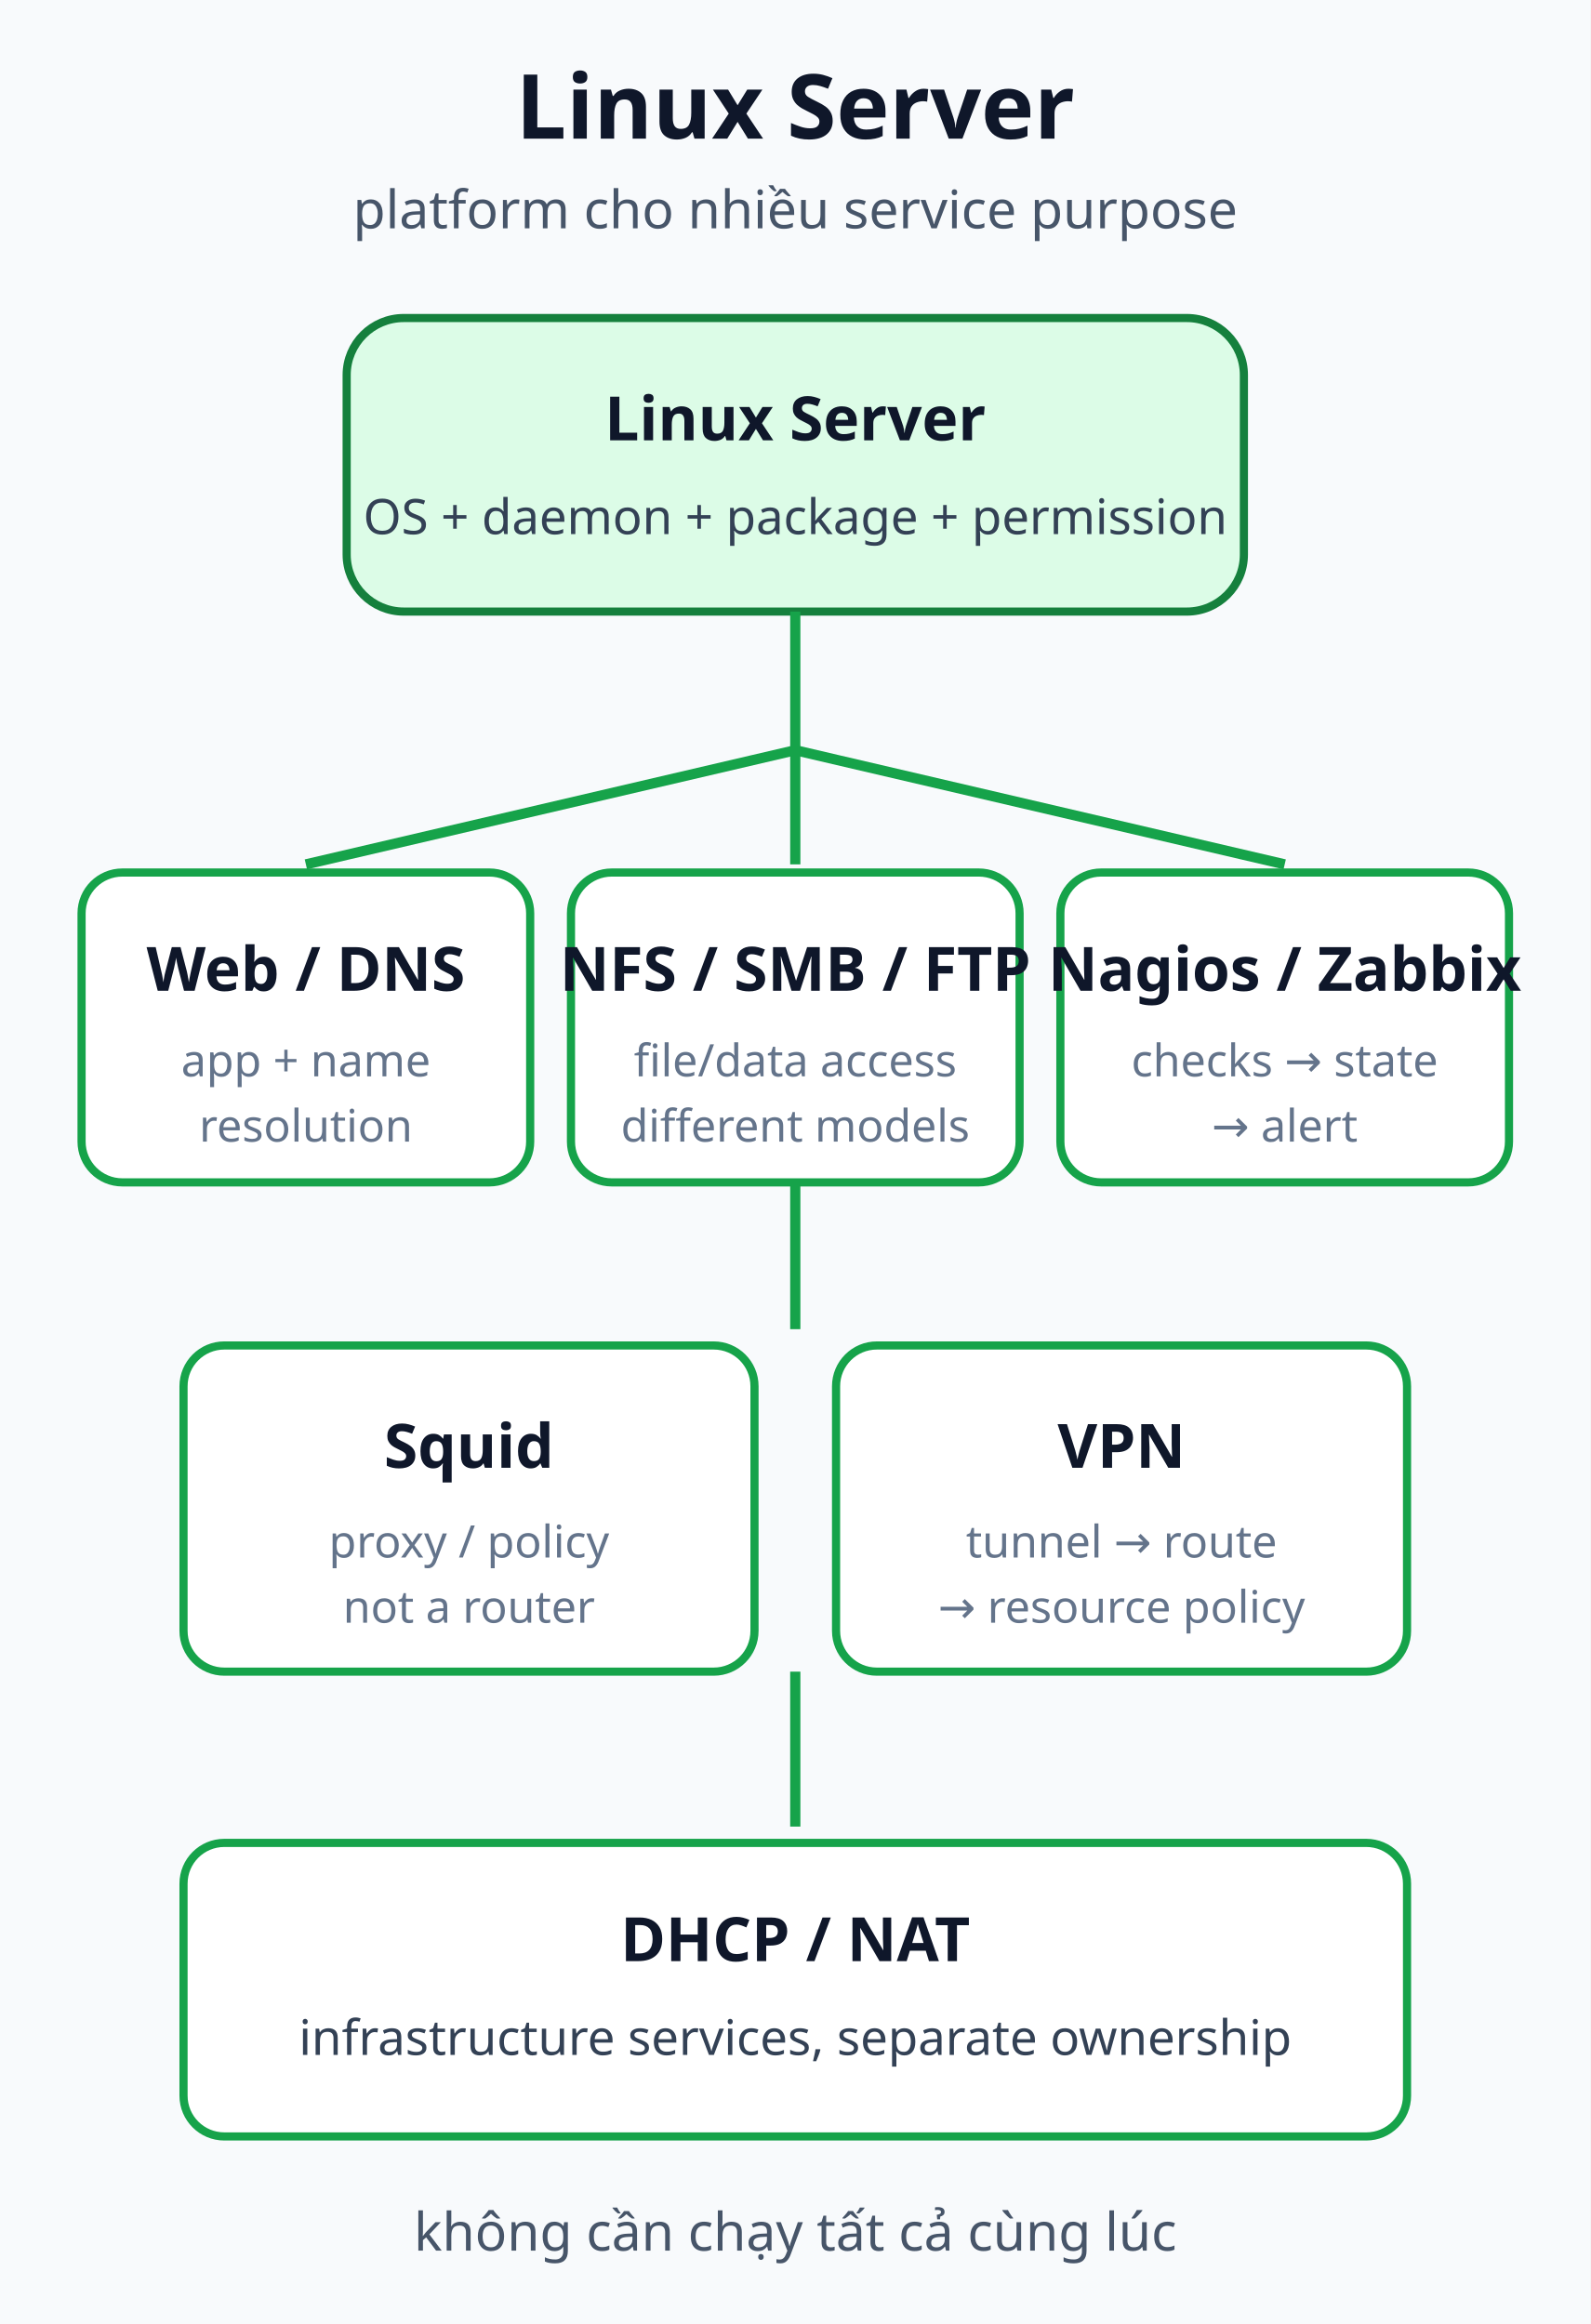
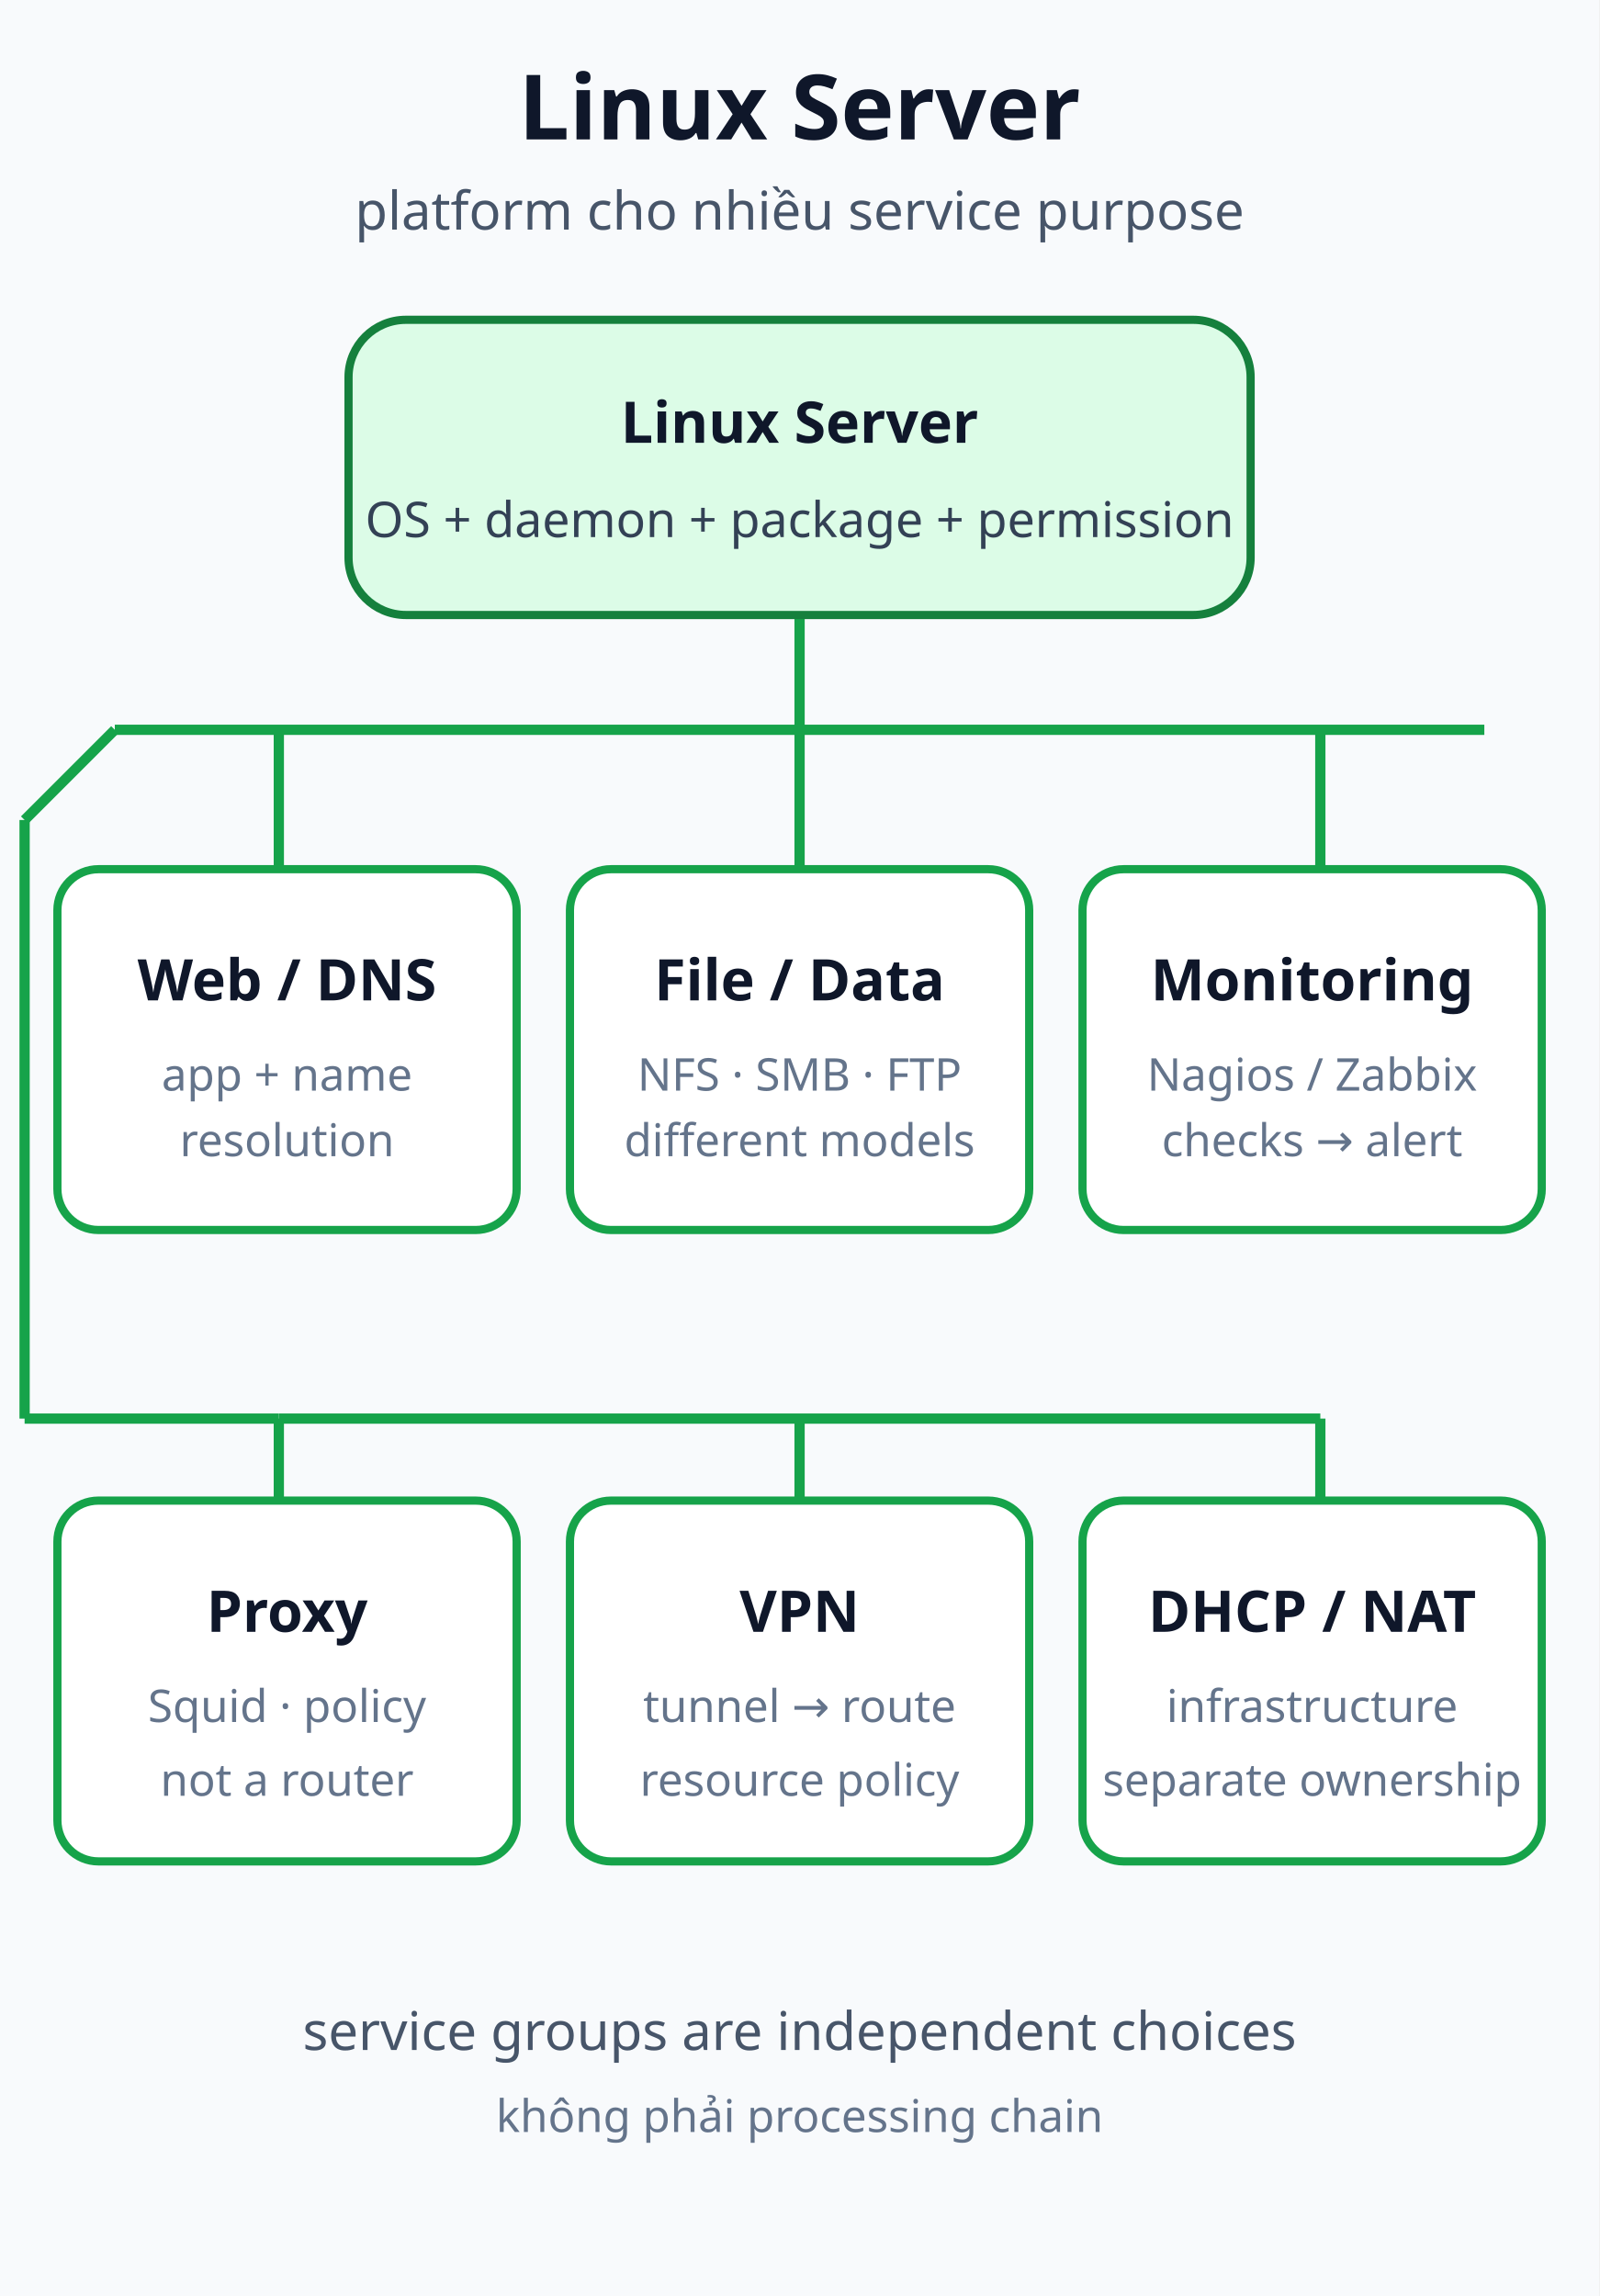
- <svg xmlns="http://www.w3.org/2000/svg" viewBox="0 0 390 570" role="img" aria-labelledby="title desc">
+ <svg xmlns="http://www.w3.org/2000/svg" viewBox="0 0 390 560" role="img" aria-labelledby="title desc">
  <style>
    .bg{fill:#f8fafc}.title{font:700 22px sans-serif;fill:#0f172a}.sub{font:13px sans-serif;fill:#475569}
    .core{fill:#dcfce7;stroke:#15803d;stroke-width:2;rx:14}.svc{fill:#fff;stroke:#16a34a;stroke-width:2;rx:10}
-     .h{font:700 15px sans-serif;fill:#0f172a}.t{font:12px sans-serif;fill:#334155}.small{font:11px sans-serif;fill:#64748b}
-     .line{stroke:#16a34a;stroke-width:2.5}
+     .h{font:700 14px sans-serif;fill:#0f172a}.t{font:12px sans-serif;fill:#334155}.small{font:11px sans-serif;fill:#64748b}
+     .line{stroke:#16a34a;stroke-width:2.5;fill:none}
  </style>
-   <rect class="bg" width="390" height="570" />
+   <rect class="bg" width="390" height="560" />
+   <line class="line" x1="195" y1="150" x2="195" y2="178" />
+   <line class="line" x1="28" y1="178" x2="362" y2="178" />
+   <line class="line" x1="68" y1="178" x2="68" y2="212" />
+   <line class="line" x1="195" y1="178" x2="195" y2="212" />
+   <line class="line" x1="322" y1="178" x2="322" y2="212" />
+   <line class="line" x1="28" y1="178" x2="6" y2="200" />
+   <line class="line" x1="6" y1="200" x2="6" y2="346" />
+   <line class="line" x1="6" y1="346" x2="68" y2="346" />
+   <line class="line" x1="68" y1="346" x2="322" y2="346" />
+   <line class="line" x1="68" y1="346" x2="68" y2="366" />
+   <line class="line" x1="195" y1="346" x2="195" y2="366" />
+   <line class="line" x1="322" y1="346" x2="322" y2="366" />
+   <rect class="core" x="85" y="78" width="220" height="72" />
+   <rect class="svc" x="14" y="212" width="112" height="88" />
+   <rect class="svc" x="139" y="212" width="112" height="88" />
+   <rect class="svc" x="264" y="212" width="112" height="88" />
+   <rect class="svc" x="14" y="366" width="112" height="88" />
+   <rect class="svc" x="139" y="366" width="112" height="88" />
+   <rect class="svc" x="264" y="366" width="112" height="88" />
  <text class="title" x="195" y="34" text-anchor="middle">Linux Server</text>
  <text class="sub" x="195" y="56" text-anchor="middle">platform cho nhiều service purpose</text>
-   <rect class="core" x="85" y="78" width="220" height="72" />
  <text class="h" x="195" y="108" text-anchor="middle">Linux Server</text>
  <text class="t" x="195" y="131" text-anchor="middle">OS + daemon + package + permission</text>
-   <line class="line" x1="195" y1="150" x2="195" y2="184" />
-   <line class="line" x1="195" y1="184" x2="75" y2="212" />
-   <line class="line" x1="195" y1="184" x2="195" y2="212" />
-   <line class="line" x1="195" y1="184" x2="315" y2="212" />
-   <rect class="svc" x="20" y="214" width="110" height="76" />
-   <text class="h" x="75" y="243" text-anchor="middle">Web / DNS</text>
-   <text class="small" x="75" y="264" text-anchor="middle">app + name</text>
-   <text class="small" x="75" y="280" text-anchor="middle">resolution</text>
-   <rect class="svc" x="140" y="214" width="110" height="76" />
-   <text class="h" x="195" y="243" text-anchor="middle">NFS / SMB / FTP</text>
-   <text class="small" x="195" y="264" text-anchor="middle">file/data access</text>
-   <text class="small" x="195" y="280" text-anchor="middle">different models</text>
-   <rect class="svc" x="260" y="214" width="110" height="76" />
-   <text class="h" x="315" y="243" text-anchor="middle">Nagios / Zabbix</text>
-   <text class="small" x="315" y="264" text-anchor="middle">checks → state</text>
-   <text class="small" x="315" y="280" text-anchor="middle">→ alert</text>
-   <line class="line" x1="195" y1="290" x2="195" y2="326" />
-   <rect class="svc" x="45" y="330" width="140" height="80" />
-   <text class="h" x="115" y="360" text-anchor="middle">Squid</text>
-   <text class="small" x="115" y="382" text-anchor="middle">proxy / policy</text>
-   <text class="small" x="115" y="398" text-anchor="middle">not a router</text>
-   <rect class="svc" x="205" y="330" width="140" height="80" />
-   <text class="h" x="275" y="360" text-anchor="middle">VPN</text>
-   <text class="small" x="275" y="382" text-anchor="middle">tunnel → route</text>
-   <text class="small" x="275" y="398" text-anchor="middle">→ resource policy</text>
-   <line class="line" x1="195" y1="410" x2="195" y2="448" />
-   <rect class="svc" x="45" y="452" width="300" height="72" />
-   <text class="h" x="195" y="481" text-anchor="middle">DHCP / NAT</text>
-   <text class="t" x="195" y="504" text-anchor="middle">infrastructure services, separate ownership</text>
-   <text class="sub" x="195" y="552" text-anchor="middle">không cần chạy tất cả cùng lúc</text>
+   <text class="h" x="70" y="244" text-anchor="middle">Web / DNS</text>
+   <text class="small" x="70" y="266" text-anchor="middle">app + name</text>
+   <text class="small" x="70" y="282" text-anchor="middle">resolution</text>
+   <text class="h" x="195" y="244" text-anchor="middle">File / Data</text>
+   <text class="small" x="195" y="266" text-anchor="middle">NFS · SMB · FTP</text>
+   <text class="small" x="195" y="282" text-anchor="middle">different models</text>
+   <text class="h" x="320" y="244" text-anchor="middle">Monitoring</text>
+   <text class="small" x="320" y="266" text-anchor="middle">Nagios / Zabbix</text>
+   <text class="small" x="320" y="282" text-anchor="middle">checks → alert</text>
+   <text class="h" x="70" y="398" text-anchor="middle">Proxy</text>
+   <text class="small" x="70" y="420" text-anchor="middle">Squid · policy</text>
+   <text class="small" x="70" y="438" text-anchor="middle">not a router</text>
+   <text class="h" x="195" y="398" text-anchor="middle">VPN</text>
+   <text class="small" x="195" y="420" text-anchor="middle">tunnel → route</text>
+   <text class="small" x="195" y="438" text-anchor="middle">resource policy</text>
+   <text class="h" x="320" y="398" text-anchor="middle">DHCP / NAT</text>
+   <text class="small" x="320" y="420" text-anchor="middle">infrastructure</text>
+   <text class="small" x="320" y="438" text-anchor="middle">separate ownership</text>
+   <text class="sub" x="195" y="500" text-anchor="middle">service groups are independent choices</text>
+   <text class="small" x="195" y="520" text-anchor="middle">không phải processing chain</text>
</svg>
